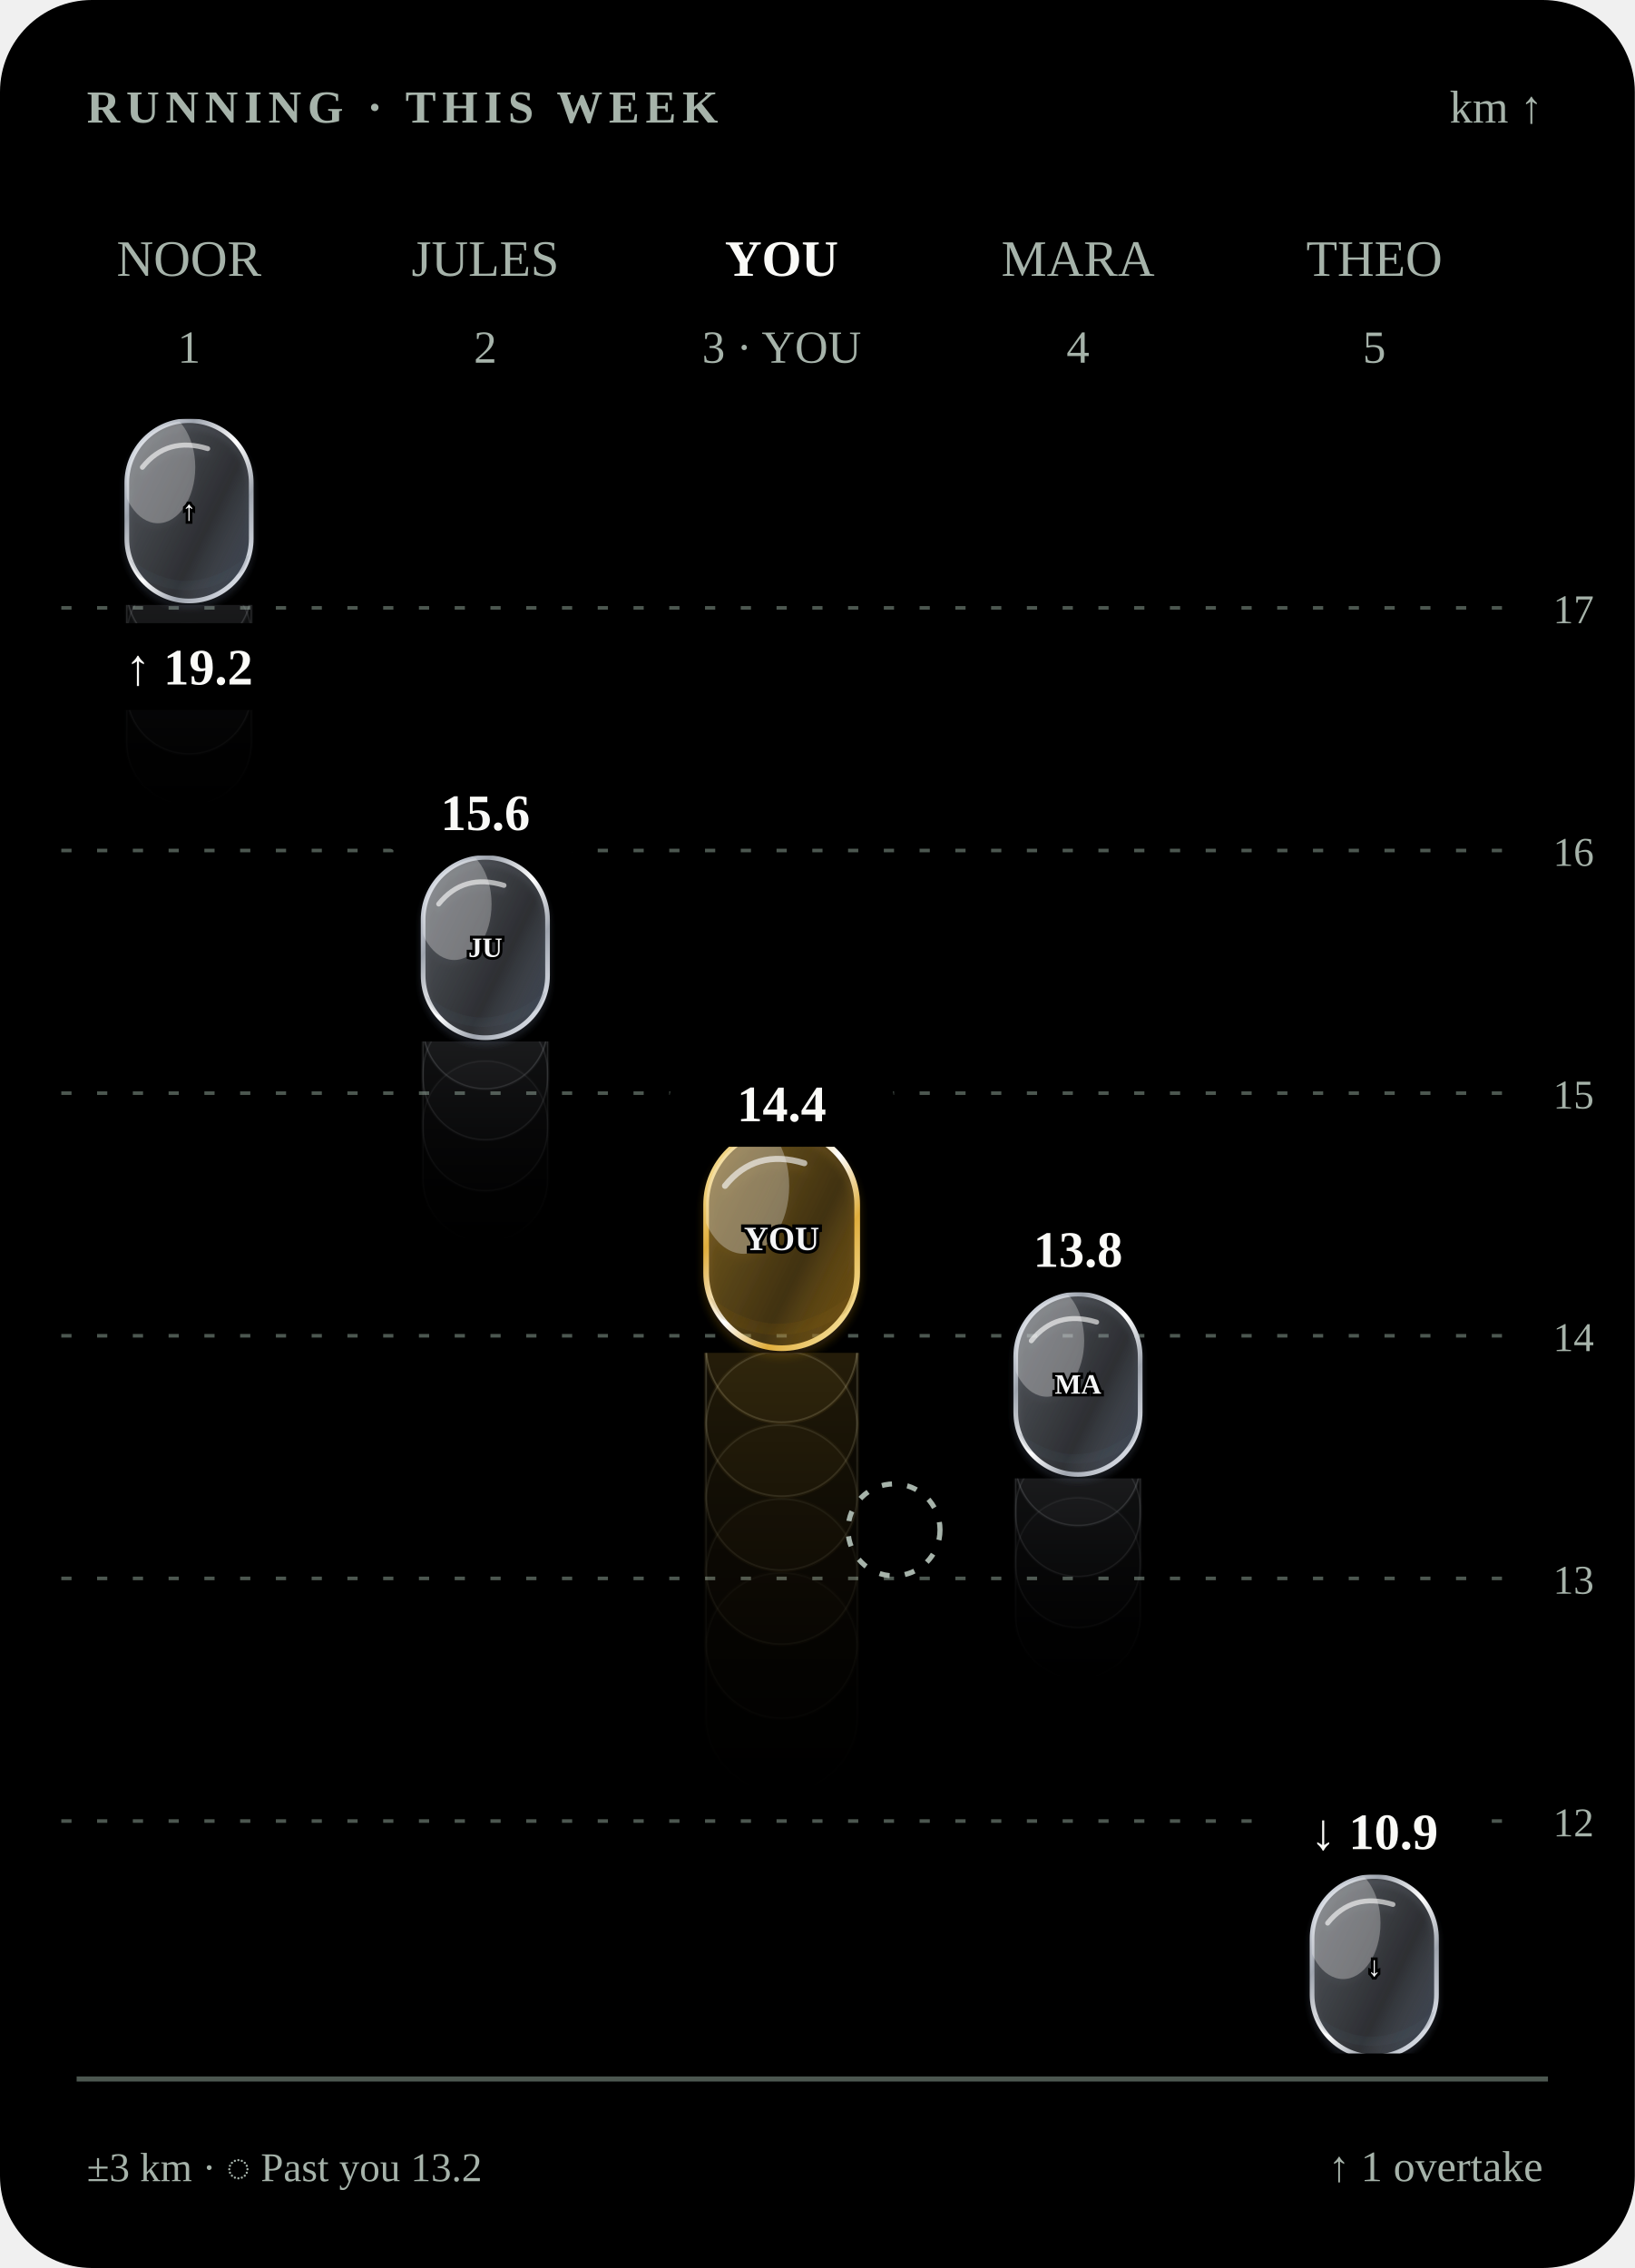
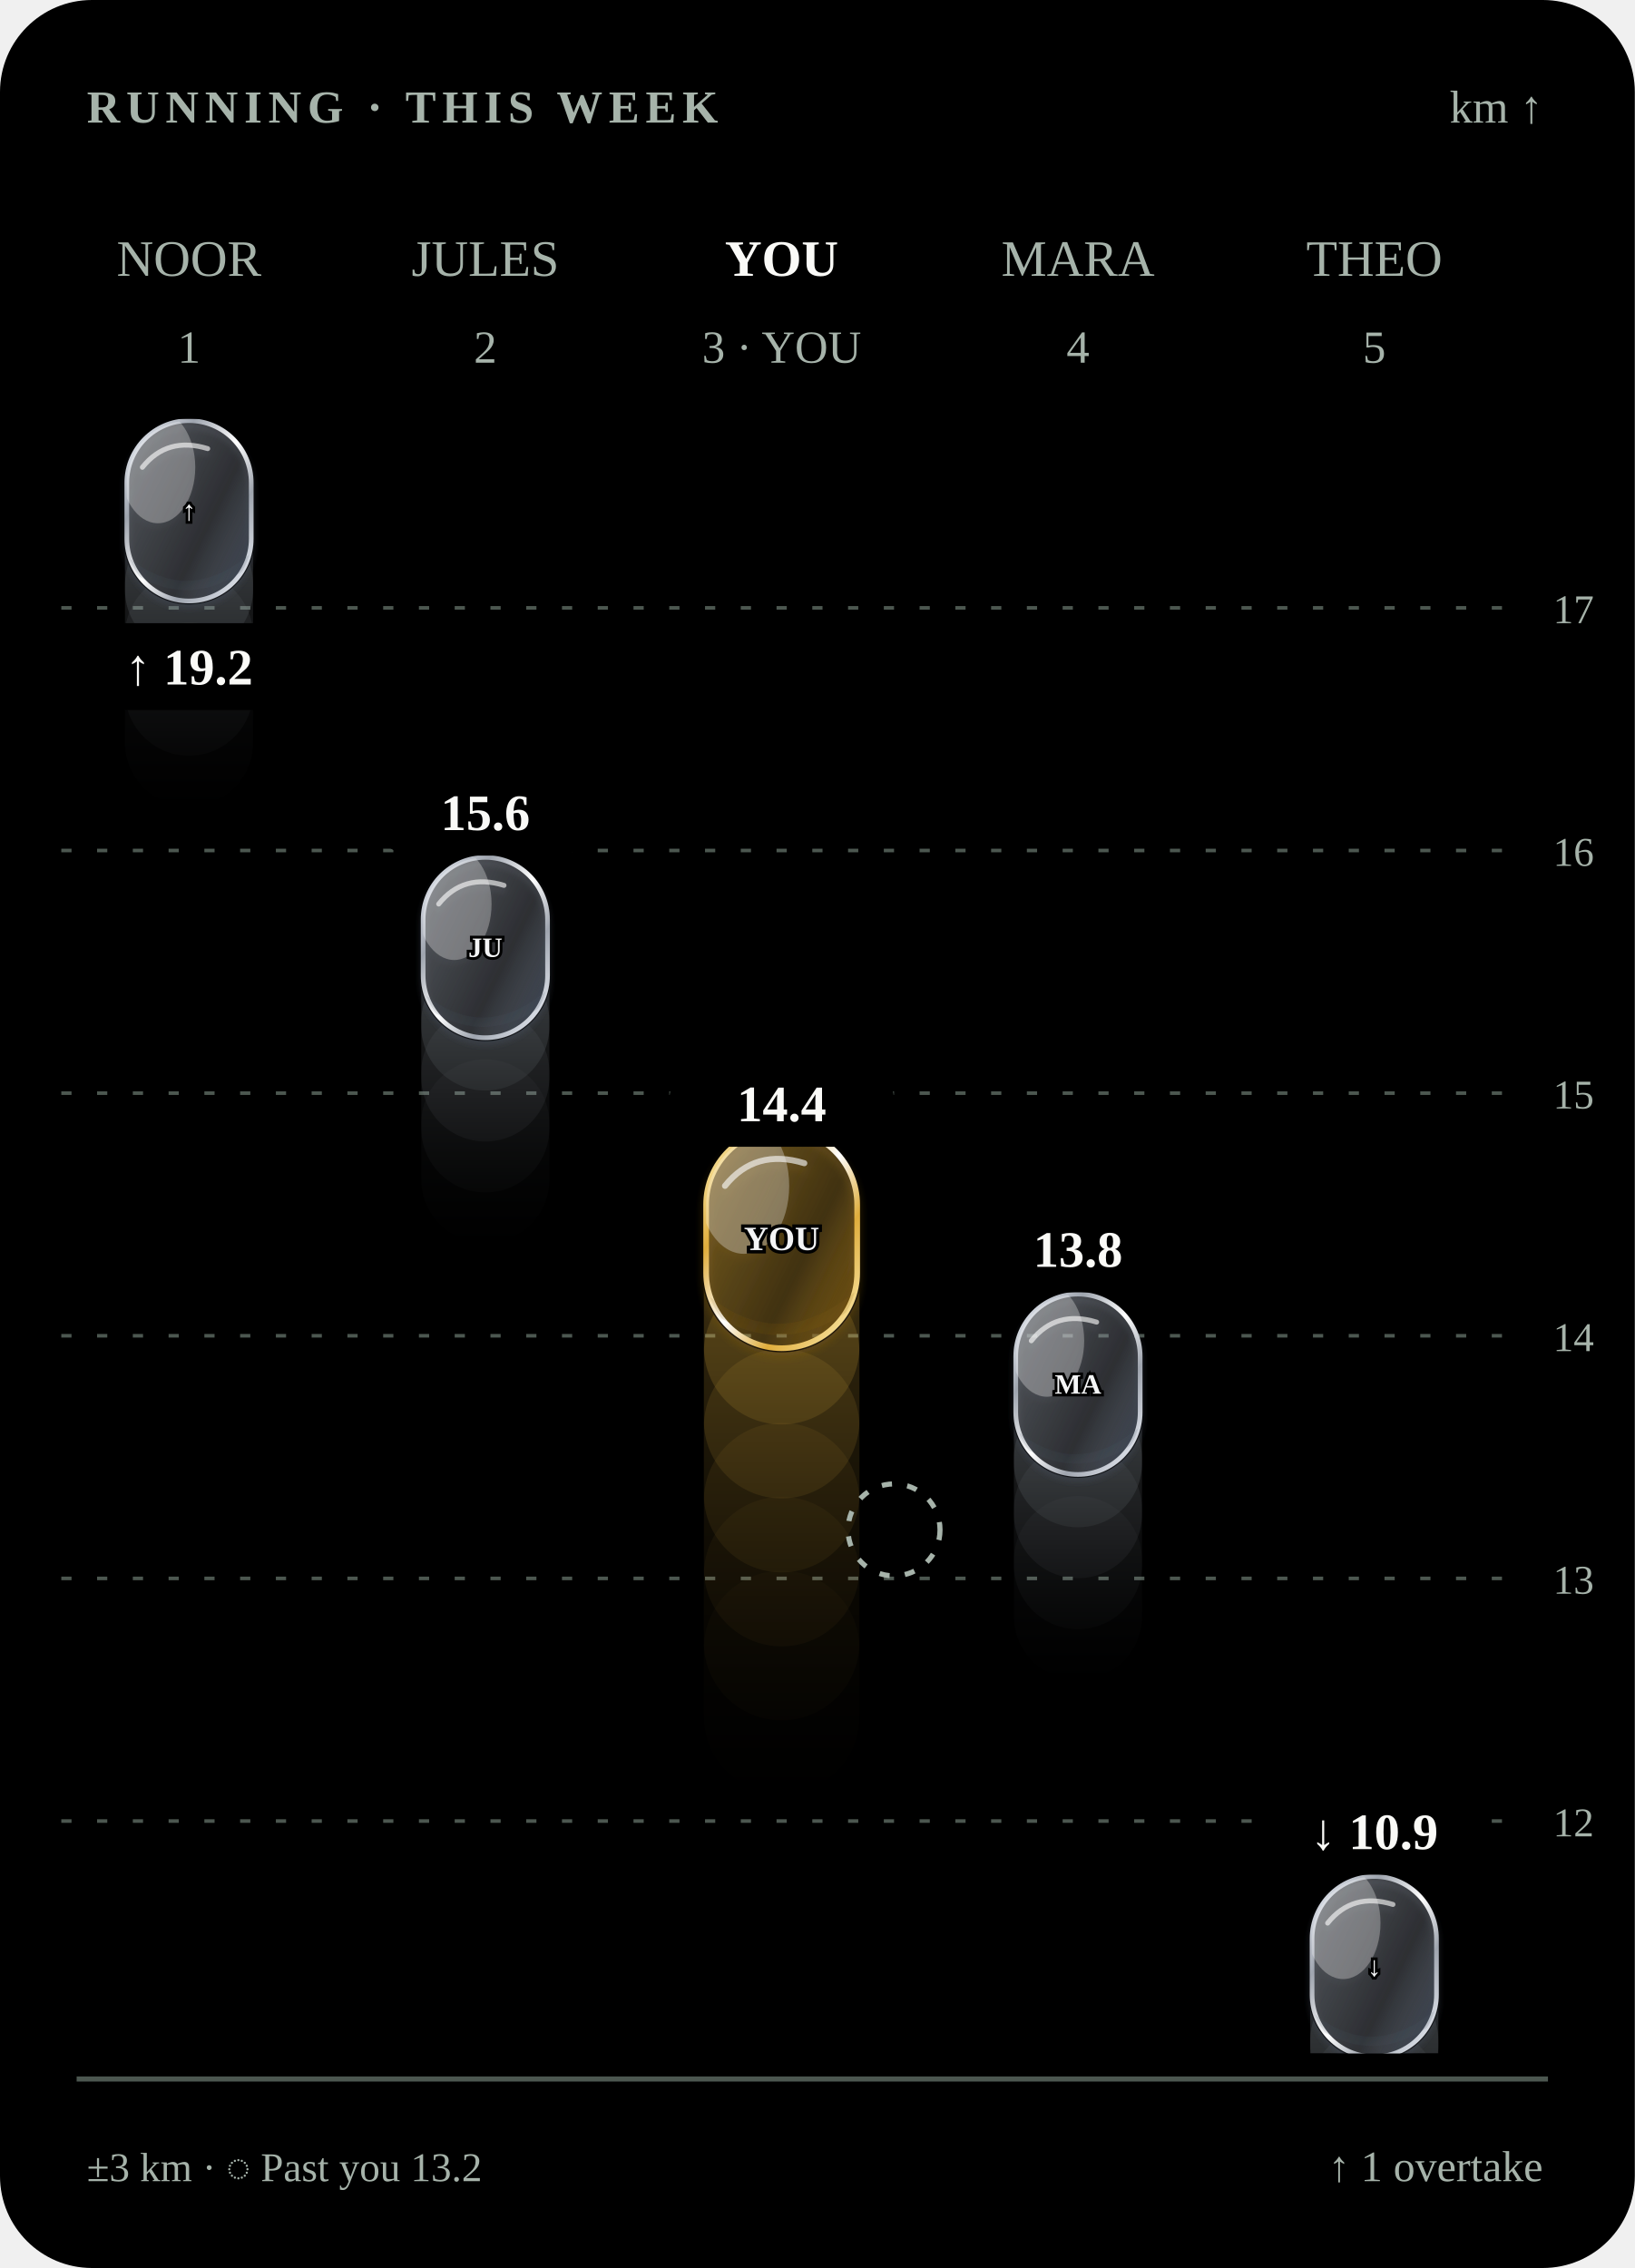
<svg xmlns="http://www.w3.org/2000/svg" viewBox="0 0 320 444" role="img" aria-label="Contour chase: fictional weekly running field. You are place 3, 14.4 km. 1 overtakes. Higher means more distance. Past you is not ranked.">
  <defs>
    <linearGradient id="«material-field-1trueR0»-wake" x1="0" y1="0" x2="0" y2="1">
      <stop stop-color="#f1c75b" stop-opacity=".65" />
      <stop offset="1" stop-color="#f1c75b" stop-opacity="0" />
    </linearGradient>
    <linearGradient id="«material-field-1trueR0»-peer" x1="0" y1="0" x2="0" y2="1">
      <stop stop-color="#819486" stop-opacity=".3" />
      <stop offset="1" stop-color="#819486" stop-opacity="0" />
    </linearGradient>
    <clipPath id="«material-field-1trueR0»-field">
      <rect x="8" y="82" width="294" height="320" rx="12" />
    </clipPath>
  </defs>
  <rect width="320" height="444" rx="18" fill="#000000" />
  <text x="17" y="24" fill="#a6b3aa" font-size="9" font-weight="600" letter-spacing="1.2">RUNNING · THIS WEEK</text>
  <text x="302" y="24" text-anchor="end" fill="#a6b3aa" font-size="9">km ↑</text>
  <g>
    <text x="37" y="54" text-anchor="middle" fill="#a6b3aa" font-size="10" font-weight="500">NOOR</text>
    <text x="37" y="71" text-anchor="middle" fill="#a6b3aa" font-size="9">1</text>
  </g>
  <g>
    <text x="95" y="54" text-anchor="middle" fill="#a6b3aa" font-size="10" font-weight="500">JULES</text>
    <text x="95" y="71" text-anchor="middle" fill="#a6b3aa" font-size="9">2</text>
  </g>
  <g>
    <text x="153" y="54" text-anchor="middle" fill="#fafaf7" font-size="10" font-weight="800">YOU</text>
    <text x="153" y="71" text-anchor="middle" fill="#a6b3aa" font-size="9">3 · YOU</text>
  </g>
  <g>
    <text x="211" y="54" text-anchor="middle" fill="#a6b3aa" font-size="10" font-weight="500">MARA</text>
    <text x="211" y="71" text-anchor="middle" fill="#a6b3aa" font-size="9">4</text>
  </g>
  <g>
    <text x="269" y="54" text-anchor="middle" fill="#a6b3aa" font-size="10" font-weight="500">THEO</text>
    <text x="269" y="71" text-anchor="middle" fill="#a6b3aa" font-size="9">5</text>
  </g>
  <g>
    <path d="M12 356.5H294" stroke="#4c5750" stroke-width="0.7" stroke-dasharray="2 5" />
    <text x="308" y="359.5" text-anchor="middle" font-size="8" fill="#a6b3aa">12</text>
  </g>
  <g>
    <path d="M12 309H294" stroke="#4c5750" stroke-width="0.7" stroke-dasharray="2 5" />
    <text x="308" y="312" text-anchor="middle" font-size="8" fill="#a6b3aa">13</text>
  </g>
  <g>
    <path d="M12 261.5H294" stroke="#4c5750" stroke-width="0.7" stroke-dasharray="2 5" />
    <text x="308" y="264.5" text-anchor="middle" font-size="8" fill="#a6b3aa">14</text>
  </g>
  <g>
    <path d="M12 214H294" stroke="#4c5750" stroke-width="0.7" stroke-dasharray="2 5" />
    <text x="308" y="217" text-anchor="middle" font-size="8" fill="#a6b3aa">15</text>
  </g>
  <g>
    <path d="M12 166.5H294" stroke="#4c5750" stroke-width="0.7" stroke-dasharray="2 5" />
    <text x="308" y="169.5" text-anchor="middle" font-size="8" fill="#a6b3aa">16</text>
  </g>
  <g>
    <path d="M12 119H294" stroke="#4c5750" stroke-width="0.7" stroke-dasharray="2 5" />
    <text x="308" y="122" text-anchor="middle" font-size="8" fill="#a6b3aa">17</text>
  </g>
  <g clip-path="url(#«material-field-1trueR0»-field)">
    <g>
      <g transform="translate(37 100) scale(0.6086957)" data-material-racer="silver">
        <defs>
          <linearGradient id="«material-field-1trueR15n»-body" x1="-0.5" y1="0" x2="0.9" y2="1">
            <stop offset="0" stop-color="#f4f8ff" stop-opacity="0.72" />
            <stop offset="0.35" stop-color="#9fa5af" stop-opacity="0.42" />
            <stop offset="0.74" stop-color="#9fa5af" stop-opacity="0.24" />
            <stop offset="1" stop-color="#4a5668" stop-opacity="0.65" />
          </linearGradient>
          <linearGradient id="«material-field-1trueR15n»-rim" x1="0" y1="0" x2="1" y2="1">
            <stop stop-color="#f4f8ff" />
            <stop offset=".27" stop-color="#9fa5af" />
            <stop offset=".5" stop-color="#fff" />
            <stop offset=".7" stop-color="#9fa5af" />
            <stop offset="1" stop-color="#f4f8ff" />
          </linearGradient>
          <linearGradient id="«material-field-1trueR15n»-shine" gradientUnits="userSpaceOnUse" x1="-38" y1="-25" x2="25" y2="18">
            <stop stop-color="white" stop-opacity="0" />
            <stop offset=".36" stop-color="white" stop-opacity="0" />
            <stop offset=".48" stop-color="white" stop-opacity="0.8" />
            <stop offset=".57" stop-color="white" stop-opacity="0" />
            <stop offset="1" stop-color="white" stop-opacity="0" />
          </linearGradient>
-           <linearGradient id="«material-field-1trueR15n»-fade" x1="0" y1="0" x2="0" y2="1">
-             <stop stop-color="white" />
-             <stop offset="1" stop-color="white" stop-opacity="0" />
-           </linearGradient>
-           <mask id="«material-field-1trueR15n»-wake" maskUnits="userSpaceOnUse" x="-35" y="-35" width="70" height="140.55">
-             <rect x="-35" y="-29" width="70" height="124.55" fill="url(#«material-field-1trueR15n»-fade)" />
-           </mask>
-           <clipPath id="«material-field-1trueR15n»-after-head" clipPathUnits="userSpaceOnUse">
-             <rect x="-40" y="30.2" width="80" height="145.55" />
-           </clipPath>
          <clipPath id="«material-field-1trueR15n»-clip">
            <rect x="-20" y="-29" width="40" height="58" rx="20" />
          </clipPath>
          <filter id="«material-field-1trueR15n»-shadow" x="-50%" y="-50%" width="200%" height="220%">
            <feDropShadow dx="0" dy="1.5" stdDeviation="1.1" flood-color="#4a5668" flood-opacity="0.4" />
          </filter>
          <pattern id="«material-field-1trueR15n»-grain" width="3" height="3" patternUnits="userSpaceOnUse">
            <path d="M0 .4H3" stroke="#f4f8ff" stroke-opacity=".22" stroke-width=".35" />
          </pattern>
        </defs>
-         <g clip-path="url(#«material-field-1trueR15n»-after-head)" data-wake-start="30.2">
-           <g mask="url(#«material-field-1trueR15n»-wake)">
-             <g style="transform:translateY(16.3875px);opacity:0.6;--echo-distance:65.55px;animation-duration:1.32s;animation-delay:0s">
-               <rect x="-20" y="-29" width="40" height="58" rx="20" fill="#9fa5af" opacity="0.24" stroke="#9fa5af" stroke-width="1.2" />
-               <rect x="-20" y="-29" width="40" height="58" rx="20" fill="none" stroke="#f4f8ff" stroke-width="0.45" opacity="0.6" />
-             </g>
-             <g style="transform:translateY(32.775px);opacity:0.48;--echo-distance:65.55px;animation-duration:1.32s;animation-delay:-0.33s">
-               <rect x="-20" y="-29" width="40" height="58" rx="20" fill="#9fa5af" opacity="0.24" stroke="#9fa5af" stroke-width="1.2" />
-               <rect x="-20" y="-29" width="40" height="58" rx="20" fill="none" stroke="#f4f8ff" stroke-width="0.45" opacity="0.6" />
-             </g>
-             <g style="transform:translateY(49.1625px);opacity:0.36;--echo-distance:65.55px;animation-duration:1.32s;animation-delay:-0.66s">
-               <rect x="-20" y="-29" width="40" height="58" rx="20" fill="#9fa5af" opacity="0.24" stroke="#9fa5af" stroke-width="1.2" />
-               <rect x="-20" y="-29" width="40" height="58" rx="20" fill="none" stroke="#f4f8ff" stroke-width="0.45" opacity="0.6" />
-             </g>
-             <g style="transform:translateY(65.55px);opacity:0.24;--echo-distance:65.55px;animation-duration:1.32s;animation-delay:-0.99s">
-               <rect x="-20" y="-29" width="40" height="58" rx="20" fill="#9fa5af" opacity="0.24" stroke="#9fa5af" stroke-width="1.2" />
-               <rect x="-20" y="-29" width="40" height="58" rx="20" fill="none" stroke="#f4f8ff" stroke-width="0.45" opacity="0.6" />
+         <g data-satin-wake="silver">
+           <defs>
+             <linearGradient id="«material-field-1trueR195n»-fade" x1="0" y1="0" x2="0" y2="1">
+               <stop stop-color="white" />
+               <stop offset="1" stop-color="white" stop-opacity="0" />
+             </linearGradient>
+             <mask id="«material-field-1trueR195n»-outside" maskUnits="userSpaceOnUse" x="-40" y="-40" width="80" height="155.55" style="mask-type:luminance">
+               <rect x="-40" y="-40" width="80" height="155.55" fill="white" />
+               <path d="M-20 -9a20 20 0 0 1 40 0V9a20 20 0 0 1 -40 0Z" fill="black" stroke="black" stroke-width="2.2" />
+             </mask>
+             <mask id="«material-field-1trueR195n»-fade-mask" maskUnits="userSpaceOnUse" x="-35" y="-35" width="70" height="140.55">
+               <rect x="-35" y="-29" width="70" height="124.55" fill="url(#«material-field-1trueR195n»-fade)" />
+             </mask>
+           </defs>
+           <g mask="url(#«material-field-1trueR195n»-outside)" data-wake-exclusion="curved-silhouette">
+             <g mask="url(#«material-field-1trueR195n»-fade-mask)">
+               <g style="transform:translateY(16.3875px);opacity:0.6;--echo-distance:65.55px;animation-duration:1.32s;animation-delay:0s">
+                 <path d="M-20 -9a20 20 0 0 1 40 0V9a20 20 0 0 1 -40 0Z" fill="#9fa5af" opacity=".55" stroke="#9fa5af" stroke-width="1.2" />
+               </g>
+               <g style="transform:translateY(32.775px);opacity:0.48;--echo-distance:65.55px;animation-duration:1.32s;animation-delay:-0.33s">
+                 <path d="M-20 -9a20 20 0 0 1 40 0V9a20 20 0 0 1 -40 0Z" fill="#9fa5af" opacity=".55" stroke="#9fa5af" stroke-width="1.2" />
+               </g>
+               <g style="transform:translateY(49.1625px);opacity:0.36;--echo-distance:65.55px;animation-duration:1.32s;animation-delay:-0.66s">
+                 <path d="M-20 -9a20 20 0 0 1 40 0V9a20 20 0 0 1 -40 0Z" fill="#9fa5af" opacity=".55" stroke="#9fa5af" stroke-width="1.2" />
+               </g>
+               <g style="transform:translateY(65.55px);opacity:0.24;--echo-distance:65.55px;animation-duration:1.32s;animation-delay:-0.99s">
+                 <path d="M-20 -9a20 20 0 0 1 40 0V9a20 20 0 0 1 -40 0Z" fill="#9fa5af" opacity=".55" stroke="#9fa5af" stroke-width="1.2" />
+               </g>
            </g>
          </g>
        </g>
        <g filter="url(#«material-field-1trueR15n»-shadow)">
          <rect x="-20" y="-29" width="40" height="58" rx="20" fill="url(#«material-field-1trueR15n»-body)" stroke="url(#«material-field-1trueR15n»-rim)" stroke-width="1.5" />
          <g clip-path="url(#«material-field-1trueR15n»-clip)">
            <ellipse cx="-10" cy="-14" rx="12" ry="18" fill="white" opacity="0.28" />
            <path d="M-15-14Q-7-24 6-20" fill="none" stroke="white" stroke-width="1.6" stroke-linecap="round" opacity="0.6" />
            <path d="M-23 14Q0 35 24 12" fill="none" stroke="#4a5668" stroke-width="3" opacity=".15" />
          </g>
        </g>
        <text x="0" y="3" text-anchor="middle" fill="#f4f5f6" stroke="#000000" stroke-width="1.8" paint-order="stroke" font-size="9" font-weight="800">↑</text>
      </g>
      <g display="none">
        <circle cx="37" cy="114" r="14" fill="none" stroke="#819486" stroke-width="1.4" opacity="0.35" />
        <circle cx="37" cy="127" r="14" fill="none" stroke="#819486" stroke-width="1.4" opacity="0.2" />
        <circle cx="37" cy="100" r="14" fill="#fafaf7" stroke="#819486" stroke-width="1.5" />
        <text x="37" y="103" text-anchor="middle" font-size="8.5" font-weight="700" fill="#fafaf7">↑</text>
      </g>
      <rect x="15" y="122" width="44" height="17" rx="8" fill="#000000" />
      <text x="37" y="134" text-anchor="middle" font-size="10" font-weight="700" fill="#fafaf7">↑ 19.2</text>
    </g>
    <g>
      <g transform="translate(95 185.5) scale(0.6086957)" data-material-racer="silver">
        <defs>
          <linearGradient id="«material-field-1trueR19n»-body" x1="-0.5" y1="0" x2="0.9" y2="1">
            <stop offset="0" stop-color="#f4f8ff" stop-opacity="0.72" />
            <stop offset="0.35" stop-color="#9fa5af" stop-opacity="0.42" />
            <stop offset="0.74" stop-color="#9fa5af" stop-opacity="0.24" />
            <stop offset="1" stop-color="#4a5668" stop-opacity="0.65" />
          </linearGradient>
          <linearGradient id="«material-field-1trueR19n»-rim" x1="0" y1="0" x2="1" y2="1">
            <stop stop-color="#f4f8ff" />
            <stop offset=".27" stop-color="#9fa5af" />
            <stop offset=".5" stop-color="#fff" />
            <stop offset=".7" stop-color="#9fa5af" />
            <stop offset="1" stop-color="#f4f8ff" />
          </linearGradient>
          <linearGradient id="«material-field-1trueR19n»-shine" gradientUnits="userSpaceOnUse" x1="-38" y1="-25" x2="25" y2="18">
            <stop stop-color="white" stop-opacity="0" />
            <stop offset=".36" stop-color="white" stop-opacity="0" />
            <stop offset=".48" stop-color="white" stop-opacity="0.8" />
            <stop offset=".57" stop-color="white" stop-opacity="0" />
            <stop offset="1" stop-color="white" stop-opacity="0" />
          </linearGradient>
-           <linearGradient id="«material-field-1trueR19n»-fade" x1="0" y1="0" x2="0" y2="1">
-             <stop stop-color="white" />
-             <stop offset="1" stop-color="white" stop-opacity="0" />
-           </linearGradient>
-           <mask id="«material-field-1trueR19n»-wake" maskUnits="userSpaceOnUse" x="-35" y="-35" width="70" height="140.55">
-             <rect x="-35" y="-29" width="70" height="124.55" fill="url(#«material-field-1trueR19n»-fade)" />
-           </mask>
-           <clipPath id="«material-field-1trueR19n»-after-head" clipPathUnits="userSpaceOnUse">
-             <rect x="-40" y="30.2" width="80" height="145.55" />
-           </clipPath>
          <clipPath id="«material-field-1trueR19n»-clip">
            <rect x="-20" y="-29" width="40" height="58" rx="20" />
          </clipPath>
          <filter id="«material-field-1trueR19n»-shadow" x="-50%" y="-50%" width="200%" height="220%">
            <feDropShadow dx="0" dy="1.5" stdDeviation="1.1" flood-color="#4a5668" flood-opacity="0.4" />
          </filter>
          <pattern id="«material-field-1trueR19n»-grain" width="3" height="3" patternUnits="userSpaceOnUse">
            <path d="M0 .4H3" stroke="#f4f8ff" stroke-opacity=".22" stroke-width=".35" />
          </pattern>
        </defs>
-         <g clip-path="url(#«material-field-1trueR19n»-after-head)" data-wake-start="30.2">
-           <g mask="url(#«material-field-1trueR19n»-wake)">
-             <g style="transform:translateY(16.3875px);opacity:0.6;--echo-distance:65.55px;animation-duration:1.32s;animation-delay:0s">
-               <rect x="-20" y="-29" width="40" height="58" rx="20" fill="#9fa5af" opacity="0.24" stroke="#9fa5af" stroke-width="1.2" />
-               <rect x="-20" y="-29" width="40" height="58" rx="20" fill="none" stroke="#f4f8ff" stroke-width="0.45" opacity="0.6" />
-             </g>
-             <g style="transform:translateY(32.775px);opacity:0.48;--echo-distance:65.55px;animation-duration:1.32s;animation-delay:-0.33s">
-               <rect x="-20" y="-29" width="40" height="58" rx="20" fill="#9fa5af" opacity="0.24" stroke="#9fa5af" stroke-width="1.2" />
-               <rect x="-20" y="-29" width="40" height="58" rx="20" fill="none" stroke="#f4f8ff" stroke-width="0.45" opacity="0.6" />
-             </g>
-             <g style="transform:translateY(49.1625px);opacity:0.36;--echo-distance:65.55px;animation-duration:1.32s;animation-delay:-0.66s">
-               <rect x="-20" y="-29" width="40" height="58" rx="20" fill="#9fa5af" opacity="0.24" stroke="#9fa5af" stroke-width="1.2" />
-               <rect x="-20" y="-29" width="40" height="58" rx="20" fill="none" stroke="#f4f8ff" stroke-width="0.45" opacity="0.6" />
-             </g>
-             <g style="transform:translateY(65.55px);opacity:0.24;--echo-distance:65.55px;animation-duration:1.32s;animation-delay:-0.99s">
-               <rect x="-20" y="-29" width="40" height="58" rx="20" fill="#9fa5af" opacity="0.24" stroke="#9fa5af" stroke-width="1.2" />
-               <rect x="-20" y="-29" width="40" height="58" rx="20" fill="none" stroke="#f4f8ff" stroke-width="0.45" opacity="0.6" />
+         <g data-satin-wake="silver">
+           <defs>
+             <linearGradient id="«material-field-1trueR199n»-fade" x1="0" y1="0" x2="0" y2="1">
+               <stop stop-color="white" />
+               <stop offset="1" stop-color="white" stop-opacity="0" />
+             </linearGradient>
+             <mask id="«material-field-1trueR199n»-outside" maskUnits="userSpaceOnUse" x="-40" y="-40" width="80" height="155.55" style="mask-type:luminance">
+               <rect x="-40" y="-40" width="80" height="155.55" fill="white" />
+               <path d="M-20 -9a20 20 0 0 1 40 0V9a20 20 0 0 1 -40 0Z" fill="black" stroke="black" stroke-width="2.2" />
+             </mask>
+             <mask id="«material-field-1trueR199n»-fade-mask" maskUnits="userSpaceOnUse" x="-35" y="-35" width="70" height="140.55">
+               <rect x="-35" y="-29" width="70" height="124.55" fill="url(#«material-field-1trueR199n»-fade)" />
+             </mask>
+           </defs>
+           <g mask="url(#«material-field-1trueR199n»-outside)" data-wake-exclusion="curved-silhouette">
+             <g mask="url(#«material-field-1trueR199n»-fade-mask)">
+               <g style="transform:translateY(16.3875px);opacity:0.6;--echo-distance:65.55px;animation-duration:1.32s;animation-delay:0s">
+                 <path d="M-20 -9a20 20 0 0 1 40 0V9a20 20 0 0 1 -40 0Z" fill="#9fa5af" opacity=".55" stroke="#9fa5af" stroke-width="1.2" />
+               </g>
+               <g style="transform:translateY(32.775px);opacity:0.48;--echo-distance:65.55px;animation-duration:1.32s;animation-delay:-0.33s">
+                 <path d="M-20 -9a20 20 0 0 1 40 0V9a20 20 0 0 1 -40 0Z" fill="#9fa5af" opacity=".55" stroke="#9fa5af" stroke-width="1.2" />
+               </g>
+               <g style="transform:translateY(49.1625px);opacity:0.36;--echo-distance:65.55px;animation-duration:1.32s;animation-delay:-0.66s">
+                 <path d="M-20 -9a20 20 0 0 1 40 0V9a20 20 0 0 1 -40 0Z" fill="#9fa5af" opacity=".55" stroke="#9fa5af" stroke-width="1.2" />
+               </g>
+               <g style="transform:translateY(65.55px);opacity:0.24;--echo-distance:65.55px;animation-duration:1.32s;animation-delay:-0.99s">
+                 <path d="M-20 -9a20 20 0 0 1 40 0V9a20 20 0 0 1 -40 0Z" fill="#9fa5af" opacity=".55" stroke="#9fa5af" stroke-width="1.2" />
+               </g>
            </g>
          </g>
        </g>
        <g filter="url(#«material-field-1trueR19n»-shadow)">
          <rect x="-20" y="-29" width="40" height="58" rx="20" fill="url(#«material-field-1trueR19n»-body)" stroke="url(#«material-field-1trueR19n»-rim)" stroke-width="1.5" />
          <g clip-path="url(#«material-field-1trueR19n»-clip)">
            <ellipse cx="-10" cy="-14" rx="12" ry="18" fill="white" opacity="0.28" />
            <path d="M-15-14Q-7-24 6-20" fill="none" stroke="white" stroke-width="1.6" stroke-linecap="round" opacity="0.6" />
            <path d="M-23 14Q0 35 24 12" fill="none" stroke="#4a5668" stroke-width="3" opacity=".15" />
          </g>
        </g>
        <text x="0" y="3" text-anchor="middle" fill="#f4f5f6" stroke="#000000" stroke-width="1.8" paint-order="stroke" font-size="9" font-weight="800">JU</text>
      </g>
      <g display="none">
        <circle cx="95" cy="199.5" r="14" fill="none" stroke="#819486" stroke-width="1.4" opacity="0.35" />
        <circle cx="95" cy="212.5" r="14" fill="none" stroke="#819486" stroke-width="1.4" opacity="0.2" />
        <circle cx="95" cy="185.5" r="14" fill="#fafaf7" stroke="#819486" stroke-width="1.5" />
        <text x="95" y="188.5" text-anchor="middle" font-size="8.5" font-weight="700" fill="#fafaf7">JU</text>
      </g>
      <rect x="73" y="150.5" width="44" height="17" rx="8" fill="#000000" />
      <text x="95" y="162.5" text-anchor="middle" font-size="10" font-weight="700" fill="#fafaf7">15.6</text>
    </g>
    <g>
      <g transform="translate(153 242.5) scale(0.7391304)" data-material-racer="gold">
        <defs>
          <linearGradient id="«material-field-1trueR1dn»-body" x1="-0.5" y1="0" x2="0.9" y2="1">
            <stop offset="0" stop-color="#fff2ba" stop-opacity="0.72" />
            <stop offset="0.35" stop-color="#dfad3c" stop-opacity="0.42" />
            <stop offset="0.74" stop-color="#dfad3c" stop-opacity="0.24" />
            <stop offset="1" stop-color="#886012" stop-opacity="0.65" />
          </linearGradient>
          <linearGradient id="«material-field-1trueR1dn»-rim" x1="0" y1="0" x2="1" y2="1">
            <stop stop-color="#fff2ba" />
            <stop offset=".27" stop-color="#dfad3c" />
            <stop offset=".5" stop-color="#fff" />
            <stop offset=".7" stop-color="#dfad3c" />
            <stop offset="1" stop-color="#fff2ba" />
          </linearGradient>
          <linearGradient id="«material-field-1trueR1dn»-shine" gradientUnits="userSpaceOnUse" x1="-38" y1="-25" x2="25" y2="18">
            <stop stop-color="white" stop-opacity="0" />
            <stop offset=".36" stop-color="white" stop-opacity="0" />
            <stop offset=".48" stop-color="white" stop-opacity="0.8" />
            <stop offset=".57" stop-color="white" stop-opacity="0" />
            <stop offset="1" stop-color="white" stop-opacity="0" />
          </linearGradient>
-           <linearGradient id="«material-field-1trueR1dn»-fade" x1="0" y1="0" x2="0" y2="1">
-             <stop stop-color="white" />
-             <stop offset="1" stop-color="white" stop-opacity="0" />
-           </linearGradient>
-           <mask id="«material-field-1trueR1dn»-wake" maskUnits="userSpaceOnUse" x="-35" y="-35" width="70" height="192.55">
-             <rect x="-35" y="-29" width="70" height="176.55" fill="url(#«material-field-1trueR1dn»-fade)" />
-           </mask>
-           <clipPath id="«material-field-1trueR1dn»-after-head" clipPathUnits="userSpaceOnUse">
-             <rect x="-40" y="30.2" width="80" height="197.55" />
-           </clipPath>
          <clipPath id="«material-field-1trueR1dn»-clip">
            <rect x="-20" y="-29" width="40" height="58" rx="20" />
          </clipPath>
          <filter id="«material-field-1trueR1dn»-shadow" x="-50%" y="-50%" width="200%" height="220%">
            <feDropShadow dx="0" dy="1.5" stdDeviation="1.1" flood-color="#886012" flood-opacity="0.4" />
          </filter>
          <pattern id="«material-field-1trueR1dn»-grain" width="3" height="3" patternUnits="userSpaceOnUse">
            <path d="M0 .4H3" stroke="#fff2ba" stroke-opacity=".22" stroke-width=".35" />
          </pattern>
        </defs>
-         <g clip-path="url(#«material-field-1trueR1dn»-after-head)" data-wake-start="30.2">
-           <g mask="url(#«material-field-1trueR1dn»-wake)">
-             <g style="transform:translateY(19.59167px);opacity:0.6;--echo-distance:117.55px;animation-duration:1.15s;animation-delay:0s">
-               <rect x="-20" y="-29" width="40" height="58" rx="20" fill="#dfad3c" opacity="0.24" stroke="#dfad3c" stroke-width="1.2" />
-               <rect x="-20" y="-29" width="40" height="58" rx="20" fill="none" stroke="#fff2ba" stroke-width="0.45" opacity="0.6" />
-             </g>
-             <g style="transform:translateY(39.18333px);opacity:0.514;--echo-distance:117.55px;animation-duration:1.15s;animation-delay:-0.192s">
-               <rect x="-20" y="-29" width="40" height="58" rx="20" fill="#dfad3c" opacity="0.24" stroke="#dfad3c" stroke-width="1.2" />
-               <rect x="-20" y="-29" width="40" height="58" rx="20" fill="none" stroke="#fff2ba" stroke-width="0.45" opacity="0.6" />
-             </g>
-             <g style="transform:translateY(58.775px);opacity:0.429;--echo-distance:117.55px;animation-duration:1.15s;animation-delay:-0.383s">
-               <rect x="-20" y="-29" width="40" height="58" rx="20" fill="#dfad3c" opacity="0.24" stroke="#dfad3c" stroke-width="1.2" />
-               <rect x="-20" y="-29" width="40" height="58" rx="20" fill="none" stroke="#fff2ba" stroke-width="0.45" opacity="0.6" />
-             </g>
-             <g style="transform:translateY(78.36667px);opacity:0.343;--echo-distance:117.55px;animation-duration:1.15s;animation-delay:-0.575s">
-               <rect x="-20" y="-29" width="40" height="58" rx="20" fill="#dfad3c" opacity="0.24" stroke="#dfad3c" stroke-width="1.2" />
-               <rect x="-20" y="-29" width="40" height="58" rx="20" fill="none" stroke="#fff2ba" stroke-width="0.45" opacity="0.6" />
-             </g>
-             <g style="transform:translateY(97.95833px);opacity:0.257;--echo-distance:117.55px;animation-duration:1.15s;animation-delay:-0.767s">
-               <rect x="-20" y="-29" width="40" height="58" rx="20" fill="#dfad3c" opacity="0.24" stroke="#dfad3c" stroke-width="1.2" />
-               <rect x="-20" y="-29" width="40" height="58" rx="20" fill="none" stroke="#fff2ba" stroke-width="0.45" opacity="0.6" />
-             </g>
-             <g style="transform:translateY(117.55px);opacity:0.171;--echo-distance:117.55px;animation-duration:1.15s;animation-delay:-0.958s">
-               <rect x="-20" y="-29" width="40" height="58" rx="20" fill="#dfad3c" opacity="0.24" stroke="#dfad3c" stroke-width="1.2" />
-               <rect x="-20" y="-29" width="40" height="58" rx="20" fill="none" stroke="#fff2ba" stroke-width="0.45" opacity="0.6" />
+         <g data-satin-wake="gold">
+           <defs>
+             <linearGradient id="«material-field-1trueR19dn»-fade" x1="0" y1="0" x2="0" y2="1">
+               <stop stop-color="white" />
+               <stop offset="1" stop-color="white" stop-opacity="0" />
+             </linearGradient>
+             <mask id="«material-field-1trueR19dn»-outside" maskUnits="userSpaceOnUse" x="-40" y="-40" width="80" height="207.55" style="mask-type:luminance">
+               <rect x="-40" y="-40" width="80" height="207.55" fill="white" />
+               <path d="M-20 -9a20 20 0 0 1 40 0V9a20 20 0 0 1 -40 0Z" fill="black" stroke="black" stroke-width="2.2" />
+             </mask>
+             <mask id="«material-field-1trueR19dn»-fade-mask" maskUnits="userSpaceOnUse" x="-35" y="-35" width="70" height="192.55">
+               <rect x="-35" y="-29" width="70" height="176.55" fill="url(#«material-field-1trueR19dn»-fade)" />
+             </mask>
+           </defs>
+           <g mask="url(#«material-field-1trueR19dn»-outside)" data-wake-exclusion="curved-silhouette">
+             <g mask="url(#«material-field-1trueR19dn»-fade-mask)">
+               <g style="transform:translateY(19.59167px);opacity:0.6;--echo-distance:117.55px;animation-duration:1.15s;animation-delay:0s">
+                 <path d="M-20 -9a20 20 0 0 1 40 0V9a20 20 0 0 1 -40 0Z" fill="#dfad3c" opacity=".55" stroke="#dfad3c" stroke-width="1.2" />
+               </g>
+               <g style="transform:translateY(39.18333px);opacity:0.514;--echo-distance:117.55px;animation-duration:1.15s;animation-delay:-0.192s">
+                 <path d="M-20 -9a20 20 0 0 1 40 0V9a20 20 0 0 1 -40 0Z" fill="#dfad3c" opacity=".55" stroke="#dfad3c" stroke-width="1.2" />
+               </g>
+               <g style="transform:translateY(58.775px);opacity:0.429;--echo-distance:117.55px;animation-duration:1.15s;animation-delay:-0.383s">
+                 <path d="M-20 -9a20 20 0 0 1 40 0V9a20 20 0 0 1 -40 0Z" fill="#dfad3c" opacity=".55" stroke="#dfad3c" stroke-width="1.2" />
+               </g>
+               <g style="transform:translateY(78.36667px);opacity:0.343;--echo-distance:117.55px;animation-duration:1.15s;animation-delay:-0.575s">
+                 <path d="M-20 -9a20 20 0 0 1 40 0V9a20 20 0 0 1 -40 0Z" fill="#dfad3c" opacity=".55" stroke="#dfad3c" stroke-width="1.2" />
+               </g>
+               <g style="transform:translateY(97.95833px);opacity:0.257;--echo-distance:117.55px;animation-duration:1.15s;animation-delay:-0.767s">
+                 <path d="M-20 -9a20 20 0 0 1 40 0V9a20 20 0 0 1 -40 0Z" fill="#dfad3c" opacity=".55" stroke="#dfad3c" stroke-width="1.2" />
+               </g>
+               <g style="transform:translateY(117.55px);opacity:0.171;--echo-distance:117.55px;animation-duration:1.15s;animation-delay:-0.958s">
+                 <path d="M-20 -9a20 20 0 0 1 40 0V9a20 20 0 0 1 -40 0Z" fill="#dfad3c" opacity=".55" stroke="#dfad3c" stroke-width="1.2" />
+               </g>
            </g>
          </g>
        </g>
        <g filter="url(#«material-field-1trueR1dn»-shadow)">
          <rect x="-20" y="-29" width="40" height="58" rx="20" fill="url(#«material-field-1trueR1dn»-body)" stroke="url(#«material-field-1trueR1dn»-rim)" stroke-width="1.5" />
          <g clip-path="url(#«material-field-1trueR1dn»-clip)">
            <ellipse cx="-10" cy="-14" rx="12" ry="18" fill="white" opacity="0.28" />
            <path d="M-15-14Q-7-24 6-20" fill="none" stroke="white" stroke-width="1.6" stroke-linecap="round" opacity="0.6" />
            <path d="M-23 14Q0 35 24 12" fill="none" stroke="#886012" stroke-width="3" opacity=".15" />
          </g>
        </g>
        <text x="0" y="3" text-anchor="middle" fill="#f4f5f6" stroke="#000000" stroke-width="1.8" paint-order="stroke" font-size="9" font-weight="800">YOU</text>
      </g>
      <g display="none">
        <circle cx="153" cy="256.5" r="14" fill="none" stroke="#f1c75b" stroke-width="1.4" opacity="0.35" />
        <circle cx="153" cy="269.5" r="14" fill="none" stroke="#f1c75b" stroke-width="1.4" opacity="0.2" />
        <circle cx="153" cy="242.5" r="17" fill="#fafaf7" stroke="#282f2c" stroke-width="2.5" />
        <text x="153" y="245.5" text-anchor="middle" font-size="8" font-weight="700" fill="#282f2c">YOU</text>
      </g>
      <rect x="131" y="207.5" width="44" height="17" rx="8" fill="#000000" />
      <text x="153" y="219.5" text-anchor="middle" font-size="10" font-weight="700" fill="#fafaf7">14.4</text>
    </g>
    <g>
      <g transform="translate(211 271) scale(0.6086957)" data-material-racer="silver">
        <defs>
          <linearGradient id="«material-field-1trueR1hn»-body" x1="-0.5" y1="0" x2="0.9" y2="1">
            <stop offset="0" stop-color="#f4f8ff" stop-opacity="0.72" />
            <stop offset="0.35" stop-color="#9fa5af" stop-opacity="0.42" />
            <stop offset="0.74" stop-color="#9fa5af" stop-opacity="0.24" />
            <stop offset="1" stop-color="#4a5668" stop-opacity="0.65" />
          </linearGradient>
          <linearGradient id="«material-field-1trueR1hn»-rim" x1="0" y1="0" x2="1" y2="1">
            <stop stop-color="#f4f8ff" />
            <stop offset=".27" stop-color="#9fa5af" />
            <stop offset=".5" stop-color="#fff" />
            <stop offset=".7" stop-color="#9fa5af" />
            <stop offset="1" stop-color="#f4f8ff" />
          </linearGradient>
          <linearGradient id="«material-field-1trueR1hn»-shine" gradientUnits="userSpaceOnUse" x1="-38" y1="-25" x2="25" y2="18">
            <stop stop-color="white" stop-opacity="0" />
            <stop offset=".36" stop-color="white" stop-opacity="0" />
            <stop offset=".48" stop-color="white" stop-opacity="0.8" />
            <stop offset=".57" stop-color="white" stop-opacity="0" />
            <stop offset="1" stop-color="white" stop-opacity="0" />
          </linearGradient>
-           <linearGradient id="«material-field-1trueR1hn»-fade" x1="0" y1="0" x2="0" y2="1">
-             <stop stop-color="white" />
-             <stop offset="1" stop-color="white" stop-opacity="0" />
-           </linearGradient>
-           <mask id="«material-field-1trueR1hn»-wake" maskUnits="userSpaceOnUse" x="-35" y="-35" width="70" height="140.55">
-             <rect x="-35" y="-29" width="70" height="124.55" fill="url(#«material-field-1trueR1hn»-fade)" />
-           </mask>
-           <clipPath id="«material-field-1trueR1hn»-after-head" clipPathUnits="userSpaceOnUse">
-             <rect x="-40" y="30.2" width="80" height="145.55" />
-           </clipPath>
          <clipPath id="«material-field-1trueR1hn»-clip">
            <rect x="-20" y="-29" width="40" height="58" rx="20" />
          </clipPath>
          <filter id="«material-field-1trueR1hn»-shadow" x="-50%" y="-50%" width="200%" height="220%">
            <feDropShadow dx="0" dy="1.5" stdDeviation="1.1" flood-color="#4a5668" flood-opacity="0.4" />
          </filter>
          <pattern id="«material-field-1trueR1hn»-grain" width="3" height="3" patternUnits="userSpaceOnUse">
            <path d="M0 .4H3" stroke="#f4f8ff" stroke-opacity=".22" stroke-width=".35" />
          </pattern>
        </defs>
-         <g clip-path="url(#«material-field-1trueR1hn»-after-head)" data-wake-start="30.2">
-           <g mask="url(#«material-field-1trueR1hn»-wake)">
-             <g style="transform:translateY(16.3875px);opacity:0.6;--echo-distance:65.55px;animation-duration:1.32s;animation-delay:0s">
-               <rect x="-20" y="-29" width="40" height="58" rx="20" fill="#9fa5af" opacity="0.24" stroke="#9fa5af" stroke-width="1.2" />
-               <rect x="-20" y="-29" width="40" height="58" rx="20" fill="none" stroke="#f4f8ff" stroke-width="0.45" opacity="0.6" />
-             </g>
-             <g style="transform:translateY(32.775px);opacity:0.48;--echo-distance:65.55px;animation-duration:1.32s;animation-delay:-0.33s">
-               <rect x="-20" y="-29" width="40" height="58" rx="20" fill="#9fa5af" opacity="0.24" stroke="#9fa5af" stroke-width="1.2" />
-               <rect x="-20" y="-29" width="40" height="58" rx="20" fill="none" stroke="#f4f8ff" stroke-width="0.45" opacity="0.6" />
-             </g>
-             <g style="transform:translateY(49.1625px);opacity:0.36;--echo-distance:65.55px;animation-duration:1.32s;animation-delay:-0.66s">
-               <rect x="-20" y="-29" width="40" height="58" rx="20" fill="#9fa5af" opacity="0.24" stroke="#9fa5af" stroke-width="1.2" />
-               <rect x="-20" y="-29" width="40" height="58" rx="20" fill="none" stroke="#f4f8ff" stroke-width="0.45" opacity="0.6" />
-             </g>
-             <g style="transform:translateY(65.55px);opacity:0.24;--echo-distance:65.55px;animation-duration:1.32s;animation-delay:-0.99s">
-               <rect x="-20" y="-29" width="40" height="58" rx="20" fill="#9fa5af" opacity="0.24" stroke="#9fa5af" stroke-width="1.2" />
-               <rect x="-20" y="-29" width="40" height="58" rx="20" fill="none" stroke="#f4f8ff" stroke-width="0.45" opacity="0.6" />
+         <g data-satin-wake="silver">
+           <defs>
+             <linearGradient id="«material-field-1trueR19hn»-fade" x1="0" y1="0" x2="0" y2="1">
+               <stop stop-color="white" />
+               <stop offset="1" stop-color="white" stop-opacity="0" />
+             </linearGradient>
+             <mask id="«material-field-1trueR19hn»-outside" maskUnits="userSpaceOnUse" x="-40" y="-40" width="80" height="155.55" style="mask-type:luminance">
+               <rect x="-40" y="-40" width="80" height="155.55" fill="white" />
+               <path d="M-20 -9a20 20 0 0 1 40 0V9a20 20 0 0 1 -40 0Z" fill="black" stroke="black" stroke-width="2.2" />
+             </mask>
+             <mask id="«material-field-1trueR19hn»-fade-mask" maskUnits="userSpaceOnUse" x="-35" y="-35" width="70" height="140.55">
+               <rect x="-35" y="-29" width="70" height="124.55" fill="url(#«material-field-1trueR19hn»-fade)" />
+             </mask>
+           </defs>
+           <g mask="url(#«material-field-1trueR19hn»-outside)" data-wake-exclusion="curved-silhouette">
+             <g mask="url(#«material-field-1trueR19hn»-fade-mask)">
+               <g style="transform:translateY(16.3875px);opacity:0.6;--echo-distance:65.55px;animation-duration:1.32s;animation-delay:0s">
+                 <path d="M-20 -9a20 20 0 0 1 40 0V9a20 20 0 0 1 -40 0Z" fill="#9fa5af" opacity=".55" stroke="#9fa5af" stroke-width="1.2" />
+               </g>
+               <g style="transform:translateY(32.775px);opacity:0.48;--echo-distance:65.55px;animation-duration:1.32s;animation-delay:-0.33s">
+                 <path d="M-20 -9a20 20 0 0 1 40 0V9a20 20 0 0 1 -40 0Z" fill="#9fa5af" opacity=".55" stroke="#9fa5af" stroke-width="1.2" />
+               </g>
+               <g style="transform:translateY(49.1625px);opacity:0.36;--echo-distance:65.55px;animation-duration:1.32s;animation-delay:-0.66s">
+                 <path d="M-20 -9a20 20 0 0 1 40 0V9a20 20 0 0 1 -40 0Z" fill="#9fa5af" opacity=".55" stroke="#9fa5af" stroke-width="1.2" />
+               </g>
+               <g style="transform:translateY(65.55px);opacity:0.24;--echo-distance:65.55px;animation-duration:1.32s;animation-delay:-0.99s">
+                 <path d="M-20 -9a20 20 0 0 1 40 0V9a20 20 0 0 1 -40 0Z" fill="#9fa5af" opacity=".55" stroke="#9fa5af" stroke-width="1.2" />
+               </g>
            </g>
          </g>
        </g>
        <g filter="url(#«material-field-1trueR1hn»-shadow)">
          <rect x="-20" y="-29" width="40" height="58" rx="20" fill="url(#«material-field-1trueR1hn»-body)" stroke="url(#«material-field-1trueR1hn»-rim)" stroke-width="1.5" />
          <g clip-path="url(#«material-field-1trueR1hn»-clip)">
            <ellipse cx="-10" cy="-14" rx="12" ry="18" fill="white" opacity="0.28" />
            <path d="M-15-14Q-7-24 6-20" fill="none" stroke="white" stroke-width="1.6" stroke-linecap="round" opacity="0.6" />
            <path d="M-23 14Q0 35 24 12" fill="none" stroke="#4a5668" stroke-width="3" opacity=".15" />
          </g>
        </g>
        <text x="0" y="3" text-anchor="middle" fill="#f4f5f6" stroke="#000000" stroke-width="1.8" paint-order="stroke" font-size="9" font-weight="800">MA</text>
      </g>
      <g display="none">
        <circle cx="211" cy="285" r="14" fill="none" stroke="#819486" stroke-width="1.4" opacity="0.35" />
        <circle cx="211" cy="298" r="14" fill="none" stroke="#819486" stroke-width="1.4" opacity="0.2" />
        <circle cx="211" cy="271" r="14" fill="#fafaf7" stroke="#819486" stroke-width="1.5" />
        <text x="211" y="274" text-anchor="middle" font-size="8.5" font-weight="700" fill="#fafaf7">MA</text>
      </g>
      <rect x="189" y="236" width="44" height="17" rx="8" fill="#000000" />
      <text x="211" y="248" text-anchor="middle" font-size="10" font-weight="700" fill="#fafaf7">13.8</text>
    </g>
    <g>
      <g transform="translate(269 385) scale(0.6086957)" data-material-racer="silver">
        <defs>
          <linearGradient id="«material-field-1trueR1ln»-body" x1="-0.5" y1="0" x2="0.9" y2="1">
            <stop offset="0" stop-color="#f4f8ff" stop-opacity="0.72" />
            <stop offset="0.35" stop-color="#9fa5af" stop-opacity="0.42" />
            <stop offset="0.74" stop-color="#9fa5af" stop-opacity="0.24" />
            <stop offset="1" stop-color="#4a5668" stop-opacity="0.65" />
          </linearGradient>
          <linearGradient id="«material-field-1trueR1ln»-rim" x1="0" y1="0" x2="1" y2="1">
            <stop stop-color="#f4f8ff" />
            <stop offset=".27" stop-color="#9fa5af" />
            <stop offset=".5" stop-color="#fff" />
            <stop offset=".7" stop-color="#9fa5af" />
            <stop offset="1" stop-color="#f4f8ff" />
          </linearGradient>
          <linearGradient id="«material-field-1trueR1ln»-shine" gradientUnits="userSpaceOnUse" x1="-38" y1="-25" x2="25" y2="18">
            <stop stop-color="white" stop-opacity="0" />
            <stop offset=".36" stop-color="white" stop-opacity="0" />
            <stop offset=".48" stop-color="white" stop-opacity="0.8" />
            <stop offset=".57" stop-color="white" stop-opacity="0" />
            <stop offset="1" stop-color="white" stop-opacity="0" />
          </linearGradient>
-           <linearGradient id="«material-field-1trueR1ln»-fade" x1="0" y1="0" x2="0" y2="1">
-             <stop stop-color="white" />
-             <stop offset="1" stop-color="white" stop-opacity="0" />
-           </linearGradient>
-           <mask id="«material-field-1trueR1ln»-wake" maskUnits="userSpaceOnUse" x="-35" y="-35" width="70" height="140.55">
-             <rect x="-35" y="-29" width="70" height="124.55" fill="url(#«material-field-1trueR1ln»-fade)" />
-           </mask>
-           <clipPath id="«material-field-1trueR1ln»-after-head" clipPathUnits="userSpaceOnUse">
-             <rect x="-40" y="30.2" width="80" height="145.55" />
-           </clipPath>
          <clipPath id="«material-field-1trueR1ln»-clip">
            <rect x="-20" y="-29" width="40" height="58" rx="20" />
          </clipPath>
          <filter id="«material-field-1trueR1ln»-shadow" x="-50%" y="-50%" width="200%" height="220%">
            <feDropShadow dx="0" dy="1.5" stdDeviation="1.1" flood-color="#4a5668" flood-opacity="0.4" />
          </filter>
          <pattern id="«material-field-1trueR1ln»-grain" width="3" height="3" patternUnits="userSpaceOnUse">
            <path d="M0 .4H3" stroke="#f4f8ff" stroke-opacity=".22" stroke-width=".35" />
          </pattern>
        </defs>
-         <g clip-path="url(#«material-field-1trueR1ln»-after-head)" data-wake-start="30.2">
-           <g mask="url(#«material-field-1trueR1ln»-wake)">
-             <g style="transform:translateY(16.3875px);opacity:0.6;--echo-distance:65.55px;animation-duration:1.32s;animation-delay:0s">
-               <rect x="-20" y="-29" width="40" height="58" rx="20" fill="#9fa5af" opacity="0.24" stroke="#9fa5af" stroke-width="1.2" />
-               <rect x="-20" y="-29" width="40" height="58" rx="20" fill="none" stroke="#f4f8ff" stroke-width="0.45" opacity="0.6" />
-             </g>
-             <g style="transform:translateY(32.775px);opacity:0.48;--echo-distance:65.55px;animation-duration:1.32s;animation-delay:-0.33s">
-               <rect x="-20" y="-29" width="40" height="58" rx="20" fill="#9fa5af" opacity="0.24" stroke="#9fa5af" stroke-width="1.2" />
-               <rect x="-20" y="-29" width="40" height="58" rx="20" fill="none" stroke="#f4f8ff" stroke-width="0.45" opacity="0.6" />
-             </g>
-             <g style="transform:translateY(49.1625px);opacity:0.36;--echo-distance:65.55px;animation-duration:1.32s;animation-delay:-0.66s">
-               <rect x="-20" y="-29" width="40" height="58" rx="20" fill="#9fa5af" opacity="0.24" stroke="#9fa5af" stroke-width="1.2" />
-               <rect x="-20" y="-29" width="40" height="58" rx="20" fill="none" stroke="#f4f8ff" stroke-width="0.45" opacity="0.6" />
-             </g>
-             <g style="transform:translateY(65.55px);opacity:0.24;--echo-distance:65.55px;animation-duration:1.32s;animation-delay:-0.99s">
-               <rect x="-20" y="-29" width="40" height="58" rx="20" fill="#9fa5af" opacity="0.24" stroke="#9fa5af" stroke-width="1.2" />
-               <rect x="-20" y="-29" width="40" height="58" rx="20" fill="none" stroke="#f4f8ff" stroke-width="0.45" opacity="0.6" />
+         <g data-satin-wake="silver">
+           <defs>
+             <linearGradient id="«material-field-1trueR19ln»-fade" x1="0" y1="0" x2="0" y2="1">
+               <stop stop-color="white" />
+               <stop offset="1" stop-color="white" stop-opacity="0" />
+             </linearGradient>
+             <mask id="«material-field-1trueR19ln»-outside" maskUnits="userSpaceOnUse" x="-40" y="-40" width="80" height="155.55" style="mask-type:luminance">
+               <rect x="-40" y="-40" width="80" height="155.55" fill="white" />
+               <path d="M-20 -9a20 20 0 0 1 40 0V9a20 20 0 0 1 -40 0Z" fill="black" stroke="black" stroke-width="2.2" />
+             </mask>
+             <mask id="«material-field-1trueR19ln»-fade-mask" maskUnits="userSpaceOnUse" x="-35" y="-35" width="70" height="140.55">
+               <rect x="-35" y="-29" width="70" height="124.55" fill="url(#«material-field-1trueR19ln»-fade)" />
+             </mask>
+           </defs>
+           <g mask="url(#«material-field-1trueR19ln»-outside)" data-wake-exclusion="curved-silhouette">
+             <g mask="url(#«material-field-1trueR19ln»-fade-mask)">
+               <g style="transform:translateY(16.3875px);opacity:0.6;--echo-distance:65.55px;animation-duration:1.32s;animation-delay:0s">
+                 <path d="M-20 -9a20 20 0 0 1 40 0V9a20 20 0 0 1 -40 0Z" fill="#9fa5af" opacity=".55" stroke="#9fa5af" stroke-width="1.2" />
+               </g>
+               <g style="transform:translateY(32.775px);opacity:0.48;--echo-distance:65.55px;animation-duration:1.32s;animation-delay:-0.33s">
+                 <path d="M-20 -9a20 20 0 0 1 40 0V9a20 20 0 0 1 -40 0Z" fill="#9fa5af" opacity=".55" stroke="#9fa5af" stroke-width="1.2" />
+               </g>
+               <g style="transform:translateY(49.1625px);opacity:0.36;--echo-distance:65.55px;animation-duration:1.32s;animation-delay:-0.66s">
+                 <path d="M-20 -9a20 20 0 0 1 40 0V9a20 20 0 0 1 -40 0Z" fill="#9fa5af" opacity=".55" stroke="#9fa5af" stroke-width="1.2" />
+               </g>
+               <g style="transform:translateY(65.55px);opacity:0.24;--echo-distance:65.55px;animation-duration:1.32s;animation-delay:-0.99s">
+                 <path d="M-20 -9a20 20 0 0 1 40 0V9a20 20 0 0 1 -40 0Z" fill="#9fa5af" opacity=".55" stroke="#9fa5af" stroke-width="1.2" />
+               </g>
            </g>
          </g>
        </g>
        <g filter="url(#«material-field-1trueR1ln»-shadow)">
          <rect x="-20" y="-29" width="40" height="58" rx="20" fill="url(#«material-field-1trueR1ln»-body)" stroke="url(#«material-field-1trueR1ln»-rim)" stroke-width="1.5" />
          <g clip-path="url(#«material-field-1trueR1ln»-clip)">
            <ellipse cx="-10" cy="-14" rx="12" ry="18" fill="white" opacity="0.28" />
            <path d="M-15-14Q-7-24 6-20" fill="none" stroke="white" stroke-width="1.6" stroke-linecap="round" opacity="0.6" />
            <path d="M-23 14Q0 35 24 12" fill="none" stroke="#4a5668" stroke-width="3" opacity=".15" />
          </g>
        </g>
        <text x="0" y="3" text-anchor="middle" fill="#f4f5f6" stroke="#000000" stroke-width="1.8" paint-order="stroke" font-size="9" font-weight="800">↓</text>
      </g>
      <g display="none">
        <circle cx="269" cy="399" r="14" fill="none" stroke="#819486" stroke-width="1.4" opacity="0.35" />
        <circle cx="269" cy="412" r="14" fill="none" stroke="#819486" stroke-width="1.4" opacity="0.2" />
        <circle cx="269" cy="385" r="14" fill="#fafaf7" stroke="#819486" stroke-width="1.5" />
        <text x="269" y="388" text-anchor="middle" font-size="8.5" font-weight="700" fill="#fafaf7">↓</text>
      </g>
      <rect x="247" y="350" width="44" height="17" rx="8" fill="#000000" />
      <text x="269" y="362" text-anchor="middle" font-size="10" font-weight="700" fill="#fafaf7">↓ 10.9</text>
    </g>
    <g>
      <circle cx="175" cy="299.5" r="9" stroke="#a6b3aa" fill="none" stroke-dasharray="2 3" />
    </g>
  </g>
  <path d="M15 407H303" stroke="#4c5750" />
  <text x="17" y="427" font-size="8" fill="#a6b3aa">±3 km · ◌ Past you 13.2</text>
  <text x="302" y="427" text-anchor="end" font-size="8.5" fill="#a6b3aa">↑ 1 overtake</text>
</svg>
